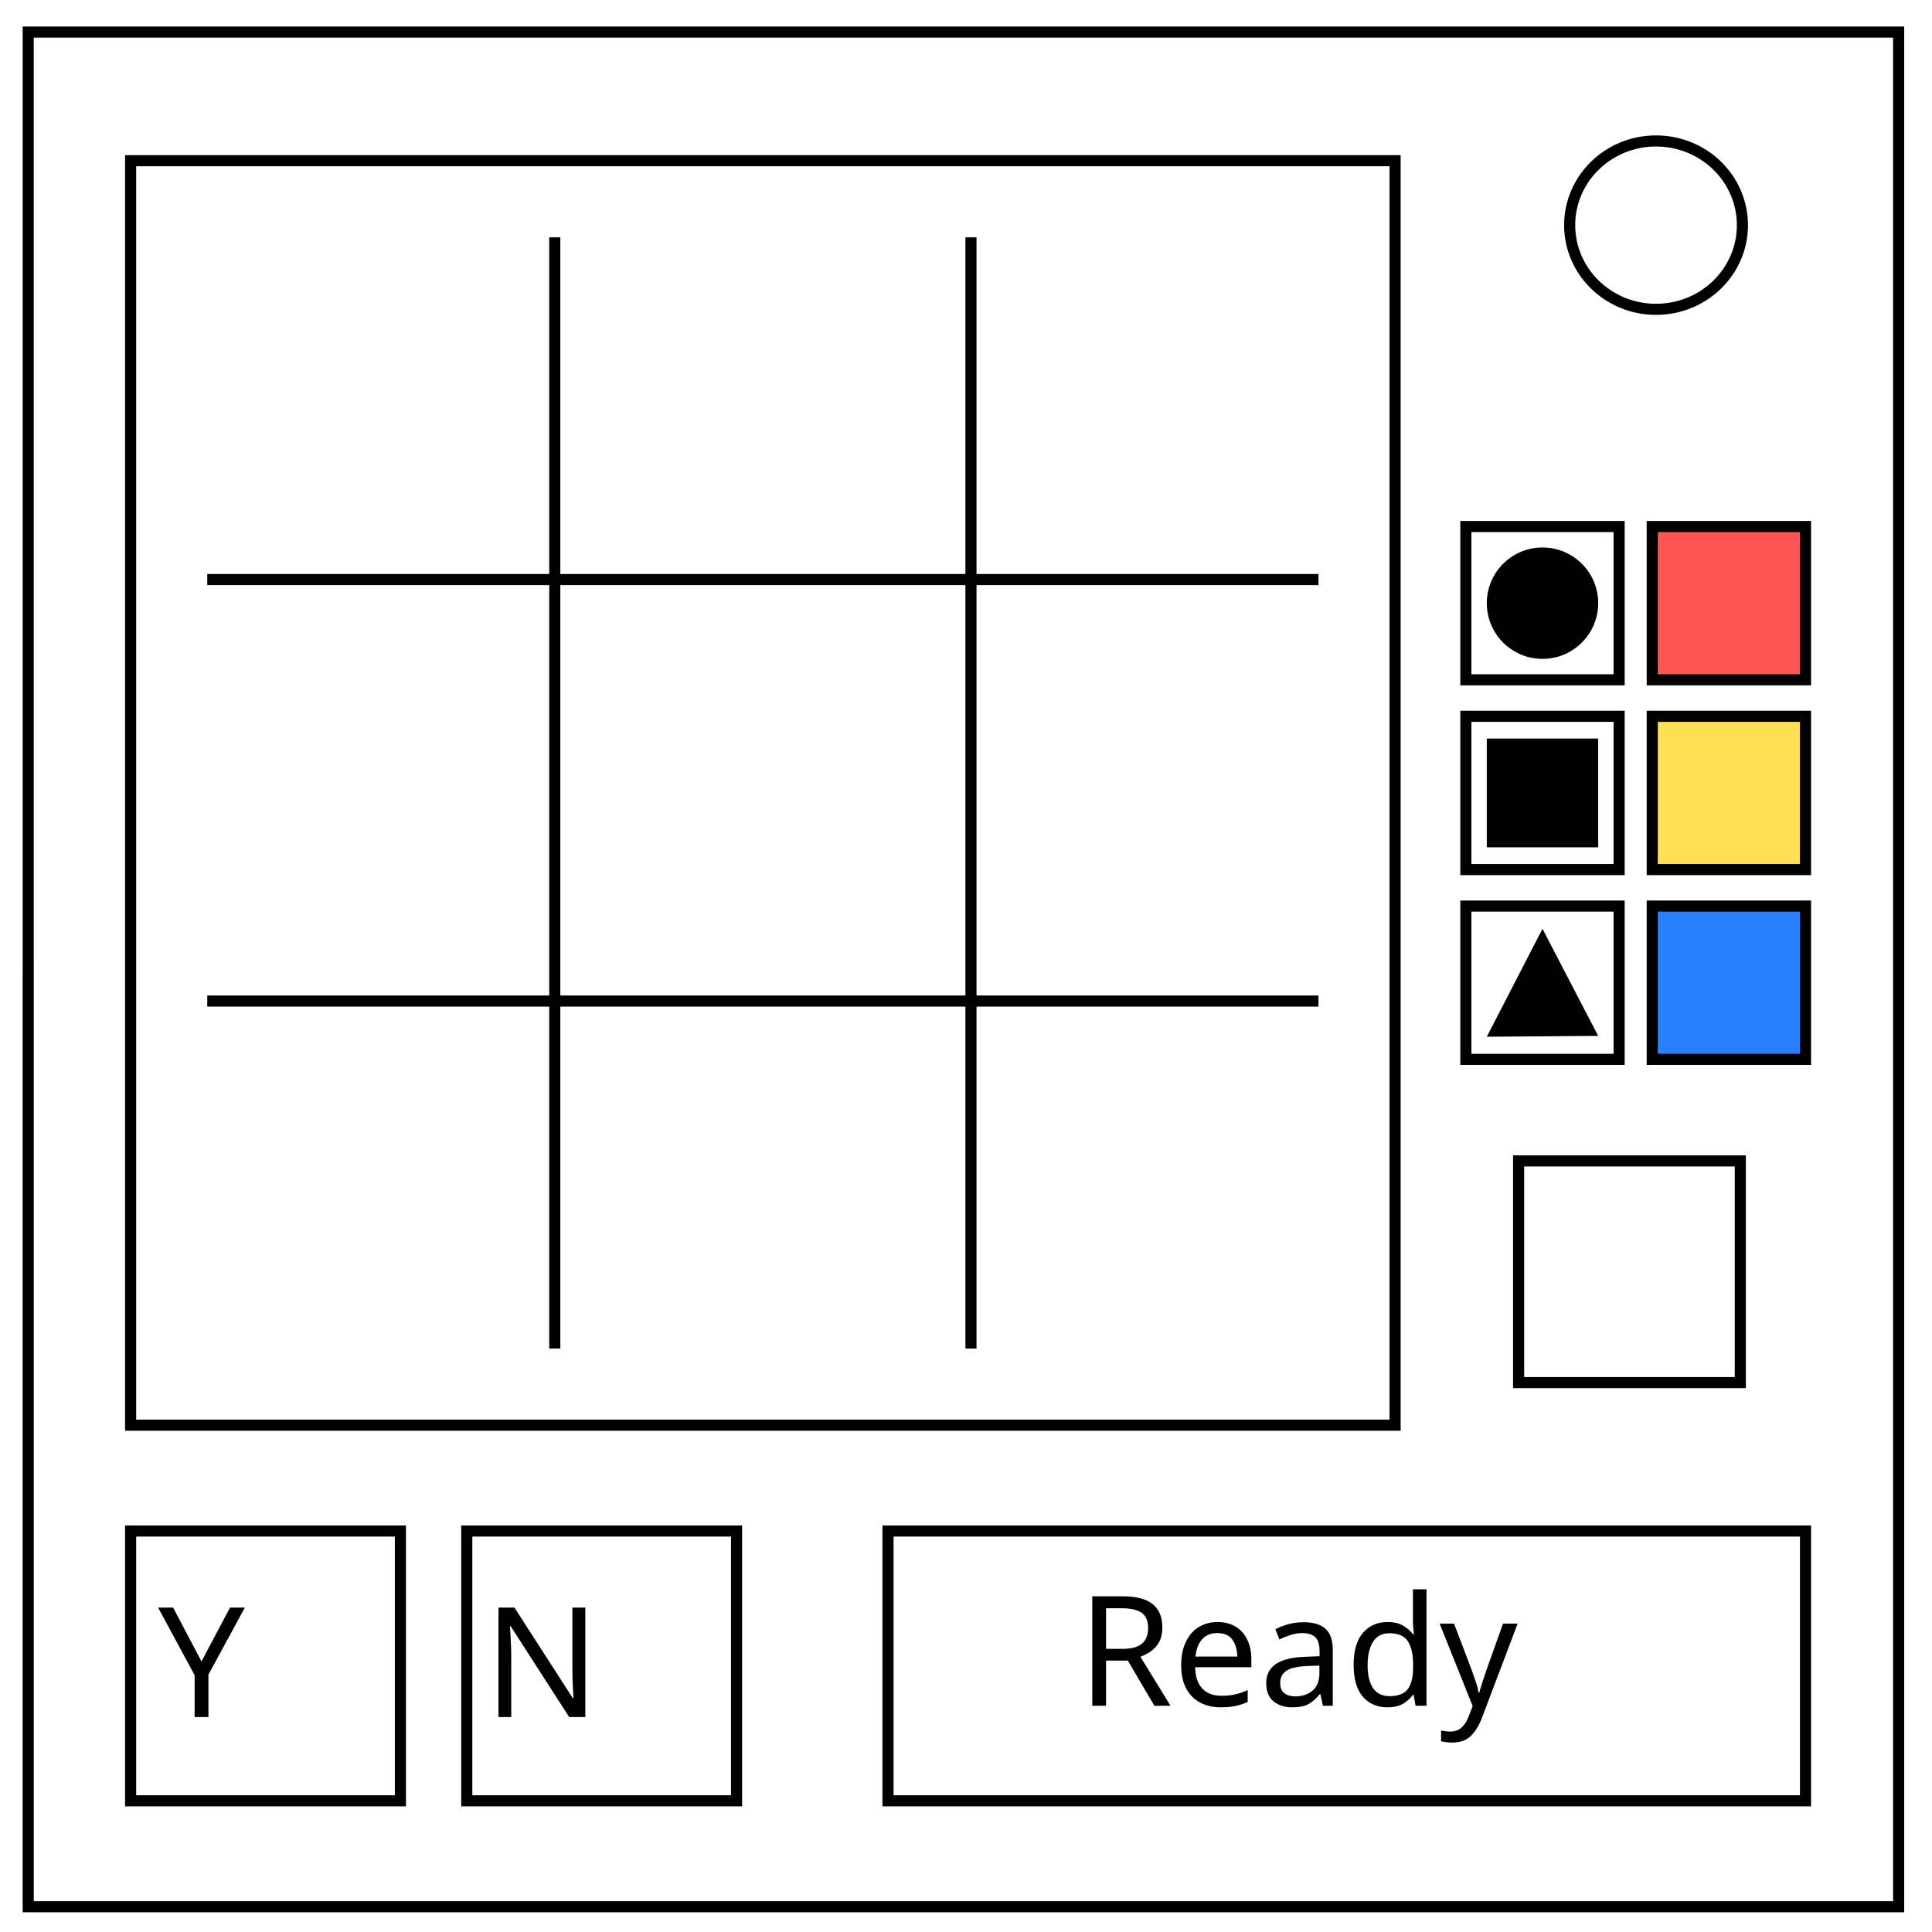
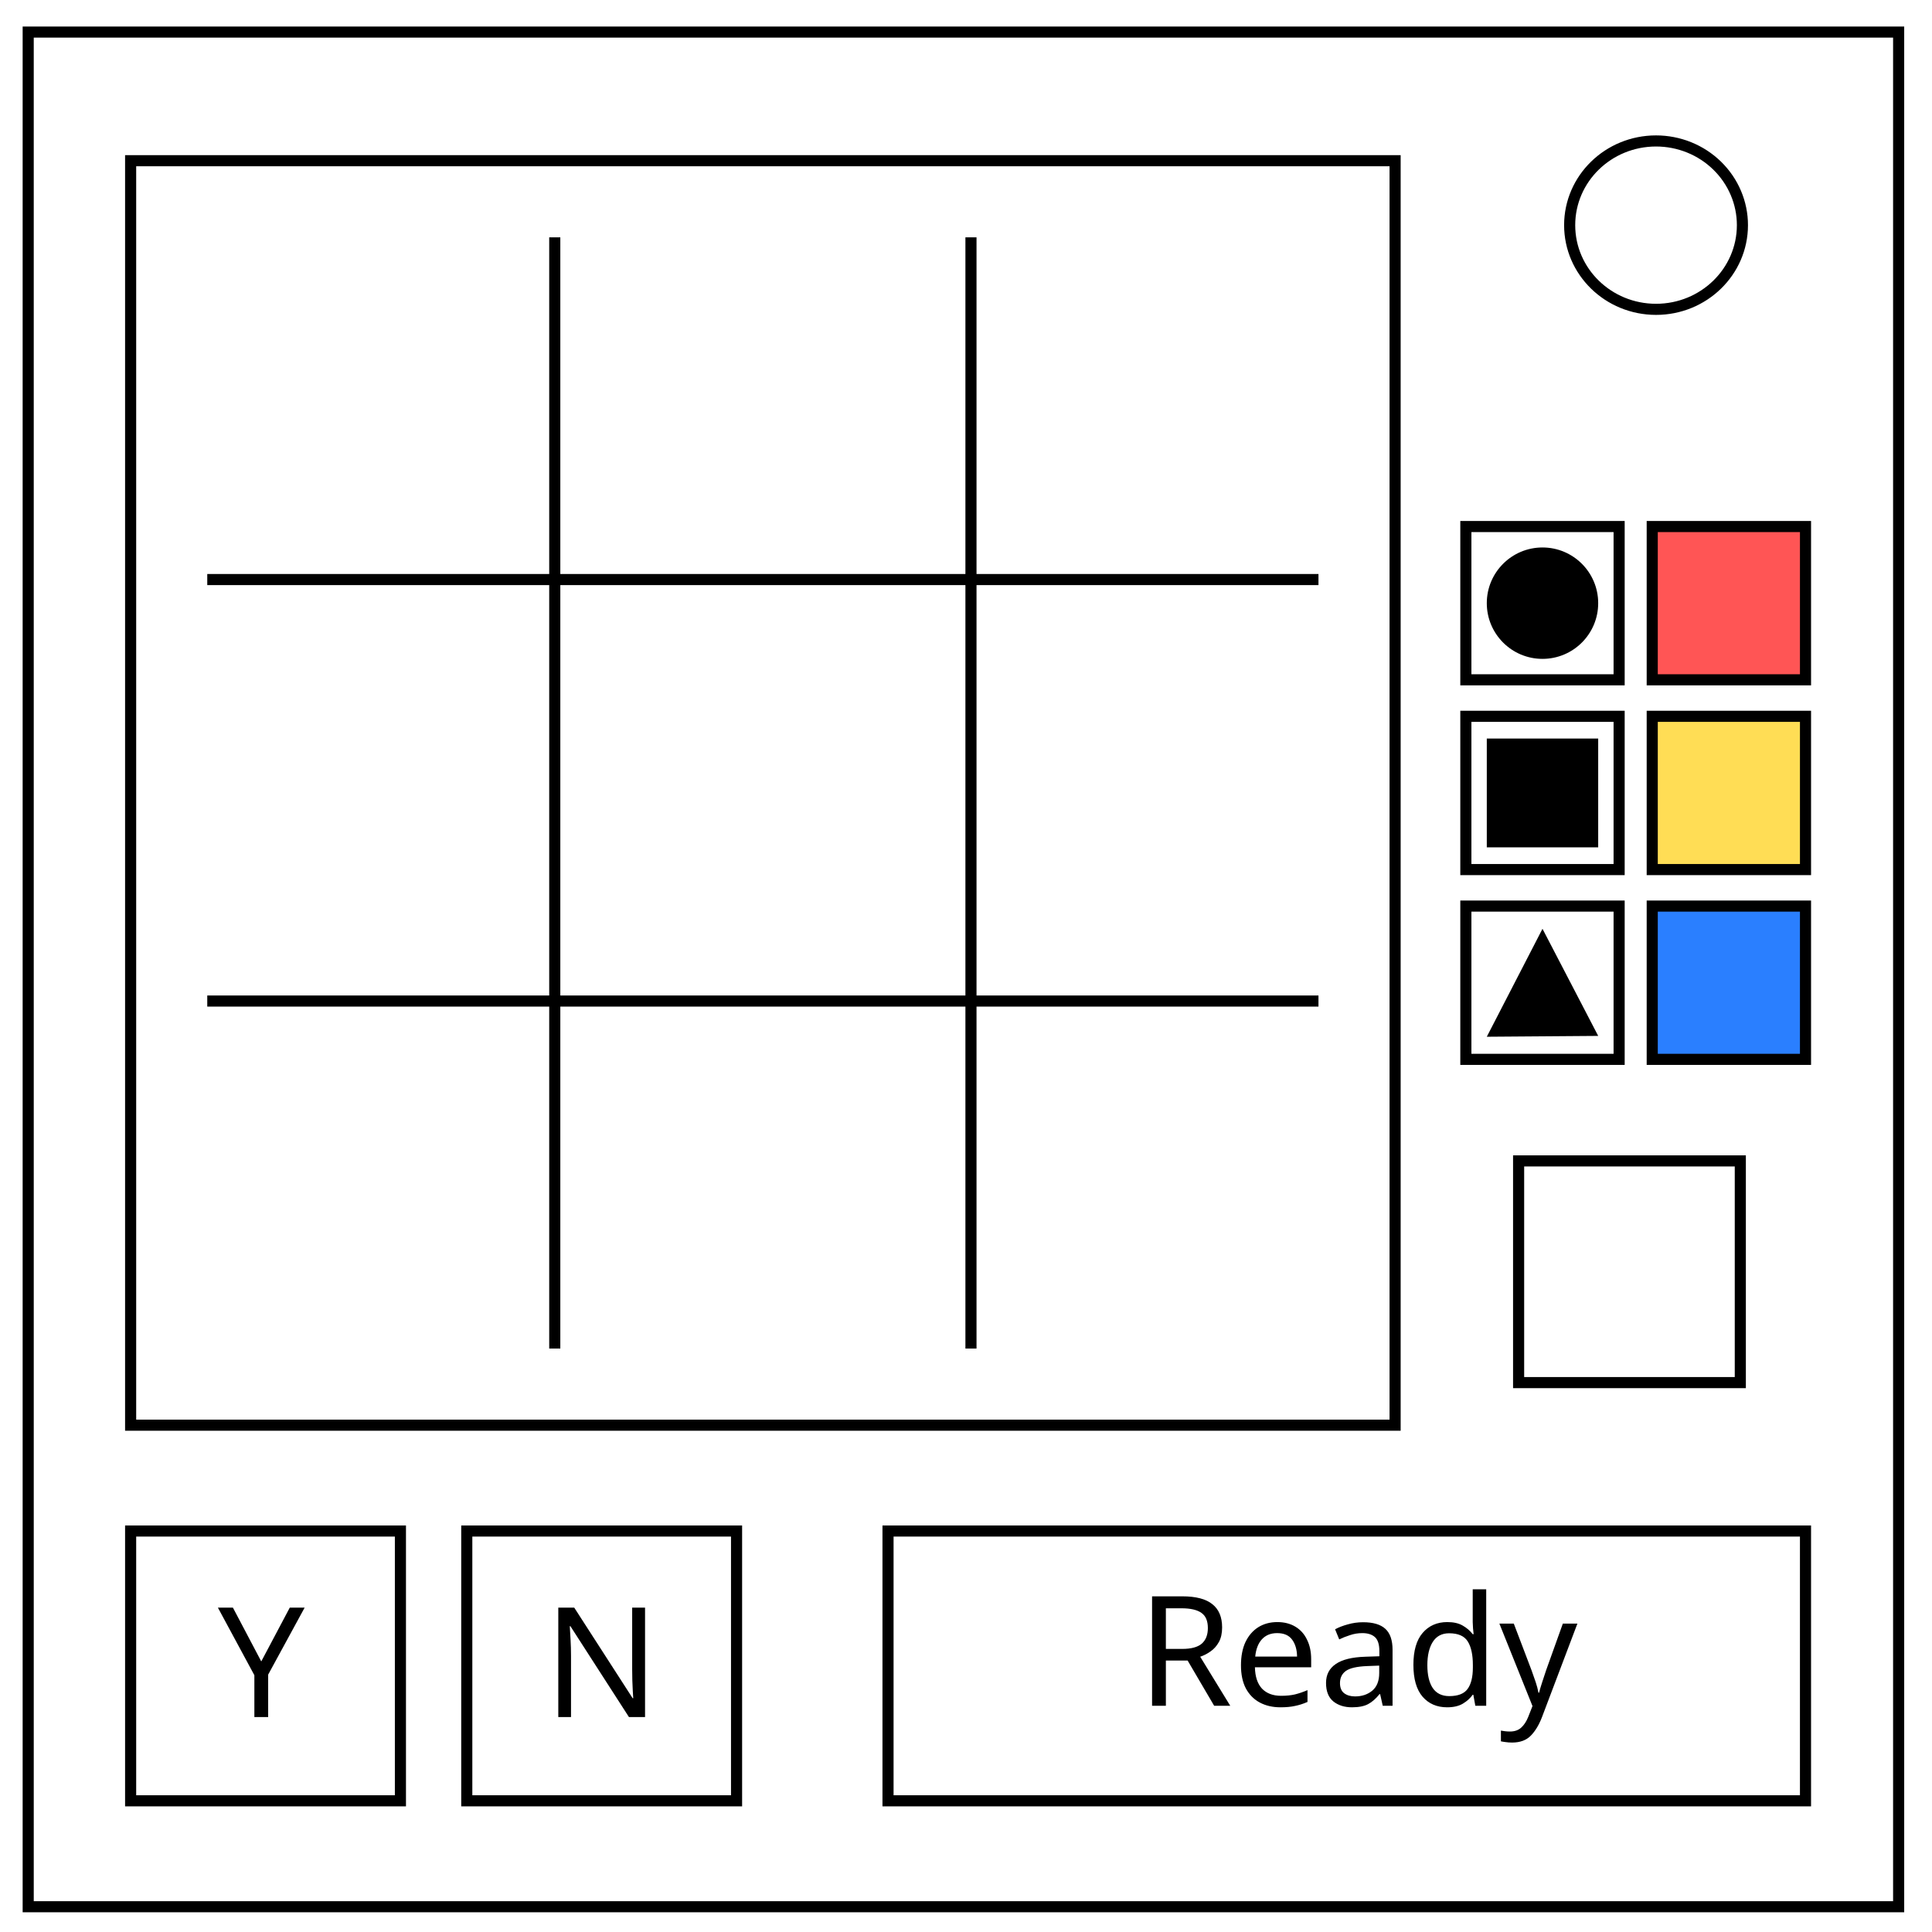
- <svg xmlns="http://www.w3.org/2000/svg" viewBox="0 0 348 348" fill="none" version="1.1" id="svg5163">
-   <defs id="defs5167" />
-   <path d="M5.079 5.776h336.913v337.67H5.08z" stroke-width="2" stroke="#000" id="path5159" />
-   <path d="M282.734 40.554c0-8.376 6.966-15.165 15.56-15.165 4.126 0 8.084 1.597 11.001 4.441 2.918 2.844 4.558 6.702 4.558 10.724 0 8.376-6.966 15.165-15.56 15.165-8.593 0-15.559-6.79-15.559-15.165z" stroke-width="2" stroke="#000" id="path5161" />
-   <rect style="fill:none;stroke:#000000;stroke-width:2;stroke-dasharray:none" id="rect452" width="227.762" height="227.762" x="23.53" y="28.947" />
-   <path style="fill:none;stroke:#000000;stroke-width:2;stroke-dasharray:none" d="M 37.334,104.392 H 237.489" id="path508" />
-   <path style="fill:none;stroke:#000000;stroke-width:2;stroke-dasharray:none" d="M 37.334,180.312 H 237.489" id="path508-0" />
-   <path style="fill:none;stroke:#000000;stroke-width:2;stroke-dasharray:none" d="M 99.927,42.751 V 242.905" id="path595" />
-   <path style="fill:none;stroke:#000000;stroke-width:2;stroke-dasharray:none" d="M 174.895,42.751 V 242.905" id="path595-9" />
-   <rect style="fill:none;stroke:#000000;stroke-width:2;stroke-dasharray:none" id="rect619" width="27.608" height="27.608" x="264.036" y="94.842" />
-   <rect style="fill:none;stroke:#000000;stroke-width:2;stroke-dasharray:none" id="rect619-8" width="27.608" height="27.608" x="264.036" y="129.024" />
-   <rect style="fill:none;stroke:#000000;stroke-width:2;stroke-dasharray:none" id="rect619-1" width="27.608" height="27.608" x="264.036" y="163.207" />
-   <rect style="fill:#ff5555;stroke:#000000;stroke-width:2;stroke-dasharray:none" id="rect619-9" width="27.608" height="27.608" x="297.607" y="94.842" />
-   <rect style="fill:#ffdd55;stroke:#000000;stroke-width:2;stroke-dasharray:none" id="rect619-17" width="27.608" height="27.608" x="297.607" y="129.024" />
-   <rect style="fill:#2a7fff;stroke:#000000;stroke-width:2;stroke-dasharray:none" id="rect619-3" width="27.608" height="27.608" x="297.607" y="163.207" />
-   <rect style="fill:none;stroke:#000000;stroke-width:2;stroke-dasharray:none" id="rect619-85" width="39.933" height="39.933" x="273.539" y="209.108" />
-   <circle style="fill:#000000;stroke:none;stroke-width:2;stroke-dasharray:none" id="path904" cx="277.84" cy="108.646" r="10.033" />
-   <rect style="fill:#000000;stroke:none;stroke-width:2;stroke-dasharray:none" id="rect906" width="20.066" height="19.592" x="267.807" y="133.032" />
-   <path style="fill:#000000;stroke:none;stroke-width:2;stroke-dasharray:none" d="m 267.807,186.742 10.033,-19.441 10.033,19.291 z" id="path908" />
-   <rect style="fill:none;stroke:#000000;stroke-width:2;stroke-dasharray:none" id="rect957" width="48.595" height="48.595" x="23.53" y="275.775" />
-   <rect style="fill:none;stroke:#000000;stroke-width:2;stroke-dasharray:none" id="rect957-6" width="48.595" height="48.595" x="84.078" y="275.775" />
-   <rect style="fill:none;stroke:#000000;stroke-width:2;stroke-dasharray:none" id="rect957-0" width="165.26" height="48.595" x="159.954" y="275.775" />
-   <text xml:space="preserve" style="font-style:normal;font-variant:normal;font-weight:normal;font-stretch:normal;font-size:27.608px;font-family:sans-serif;-inkscape-font-specification:'sans-serif, Normal';font-variant-ligatures:normal;font-variant-caps:normal;font-variant-numeric:normal;font-variant-east-asian:normal;fill:#000000;stroke:none;stroke-width:2;stroke-dasharray:none" x="47.06" y="309.285" id="text1048">
-     <tspan id="tspan1606" x="47.06" y="309.285" style="font-style:normal;font-variant:normal;font-weight:normal;font-stretch:normal;font-size:27.608px;font-family:sans-serif;-inkscape-font-specification:'sans-serif, Normal';font-variant-ligatures:normal;font-variant-caps:normal;font-variant-numeric:normal;font-variant-east-asian:normal;text-align:center;text-anchor:middle;stroke-width:2;stroke-dasharray:none">Y</tspan>
-   </text>
-   <text xml:space="preserve" style="font-style:normal;font-variant:normal;font-weight:normal;font-stretch:normal;font-size:27.608px;font-family:sans-serif;-inkscape-font-specification:'sans-serif, Normal';font-variant-ligatures:normal;font-variant-caps:normal;font-variant-numeric:normal;font-variant-east-asian:normal;fill:#000000;stroke:none;stroke-width:2;stroke-dasharray:none" x="108.376" y="309.285" id="text1048-1">
-     <tspan id="tspan1606-0" x="108.376" y="309.285" style="font-style:normal;font-variant:normal;font-weight:normal;font-stretch:normal;font-size:27.608px;font-family:sans-serif;-inkscape-font-specification:'sans-serif, Normal';font-variant-ligatures:normal;font-variant-caps:normal;font-variant-numeric:normal;font-variant-east-asian:normal;text-align:center;text-anchor:middle;stroke-width:2;stroke-dasharray:none">N</tspan>
-   </text>
-   <text xml:space="preserve" style="font-style:normal;font-variant:normal;font-weight:normal;font-stretch:normal;font-size:27.608px;font-family:sans-serif;-inkscape-font-specification:'sans-serif, Normal';font-variant-ligatures:normal;font-variant-caps:normal;font-variant-numeric:normal;font-variant-east-asian:normal;fill:#000000;stroke:none;stroke-width:2;stroke-dasharray:none" x="244.483" y="307.25" id="text1048-1-1">
-     <tspan id="tspan1606-0-8" x="244.483" y="307.25" style="font-style:normal;font-variant:normal;font-weight:normal;font-stretch:normal;font-size:27.608px;font-family:sans-serif;-inkscape-font-specification:'sans-serif, Normal';font-variant-ligatures:normal;font-variant-caps:normal;font-variant-numeric:normal;font-variant-east-asian:normal;text-align:center;text-anchor:middle;stroke-width:2;stroke-dasharray:none">Ready</tspan>
-   </text>
+ <svg xmlns="http://www.w3.org/2000/svg" viewBox="0 0 348 348" fill="none">
+   <path d="M5.079 5.776h336.913v337.67H5.08z" stroke-width="2" stroke="#000" />
+   <path d="M282.734 40.554c0-8.376 6.966-15.165 15.56-15.165 4.126 0 8.084 1.597 11.001 4.441 2.918 2.844 4.558 6.702 4.558 10.724 0 8.376-6.966 15.165-15.56 15.165-8.593 0-15.559-6.79-15.559-15.165z" stroke-width="2" stroke="#000" />
+   <path style="fill:none;stroke:#000;stroke-width:2;stroke-dasharray:none" d="M23.53 28.947h227.762v227.762H23.53zM37.334 104.392h200.155M37.334 180.312h200.155M99.927 42.75v200.155M174.895 42.75v200.155M264.036 94.842h27.608v27.608h-27.608zM264.036 129.024h27.608v27.608h-27.608zM264.036 163.207h27.608v27.608h-27.608z" />
+   <path style="fill:#f55;stroke:#000;stroke-width:2;stroke-dasharray:none" d="M297.607 94.842h27.608v27.608h-27.608z" />
+   <path style="fill:#fd5;stroke:#000;stroke-width:2;stroke-dasharray:none" d="M297.607 129.024h27.608v27.608h-27.608z" />
+   <path style="fill:#2a7fff;stroke:#000;stroke-width:2;stroke-dasharray:none" d="M297.607 163.207h27.608v27.608h-27.608z" />
+   <path style="fill:none;stroke:#000;stroke-width:2;stroke-dasharray:none" d="M273.539 209.108h39.933v39.933h-39.933z" />
+   <circle style="fill:#000;stroke:none;stroke-width:2;stroke-dasharray:none" cx="277.84" cy="108.646" r="10.033" />
+   <path style="fill:#000;stroke:none;stroke-width:2;stroke-dasharray:none" d="M267.807 133.032h20.066v19.592h-20.066zM267.807 186.742 277.84 167.3l10.033 19.291z" />
+   <path style="fill:none;stroke:#000;stroke-width:2;stroke-dasharray:none" d="M23.53 275.775h48.595v48.595H23.53zM84.078 275.775h48.595v48.595H84.078zM159.954 275.775h165.26v48.595h-165.26z" />
+   <g style="font-size:27.608px;-inkscape-font-specification:'sans-serif, Normal';fill:#000;stroke-width:2">
+     <path d="m47.06 299.264 5.135-9.69h2.678l-6.57 12.064v7.647h-2.485v-7.537l-6.57-12.175h2.705z" style="text-align:center;text-anchor:middle" aria-label="Y" />
+   </g>
+   <g style="font-size:27.608px;-inkscape-font-specification:'sans-serif, Normal';fill:#000;stroke-width:2">
+     <path d="M116.189 309.285h-2.9l-10.545-16.371h-.11l.137 2.402q.083 1.435.083 2.954v11.015h-2.291v-19.712h2.87l10.52 16.316h.11l-.083-1.325q-.028-.883-.083-1.905-.027-1.049-.027-1.96v-11.126h2.319z" style="text-align:center;text-anchor:middle" aria-label="N" />
+   </g>
+   <g aria-label="Ready" style="font-size:27.608px;-inkscape-font-specification:'sans-serif, Normal';fill:#000;stroke-width:2">
+     <path d="M212.955 287.538q3.672 0 5.411 1.408 1.767 1.38 1.767 4.197 0 1.573-.58 2.622-.58 1.05-1.49 1.684-.884.635-1.878.967l5.411 8.834h-2.898l-4.776-8.144h-3.92v8.144h-2.485v-19.712zm-.138 2.154h-2.816v7.316h2.954q2.402 0 3.506-.939 1.105-.966 1.105-2.816 0-1.933-1.16-2.733-1.16-.828-3.589-.828zM230.072 292.176q1.877 0 3.258.829 1.38.828 2.098 2.346.745 1.491.745 3.506v1.464h-10.132q.055 2.512 1.27 3.837 1.243 1.298 3.451 1.298 1.408 0 2.485-.249 1.104-.276 2.264-.773v2.126q-1.132.497-2.237.718-1.104.248-2.622.248-2.126 0-3.727-.856-1.602-.856-2.513-2.54-.883-1.684-.883-4.168 0-2.43.8-4.17.829-1.738 2.292-2.677 1.49-.939 3.451-.939zm-.028 1.988q-1.739 0-2.76 1.132-.994 1.104-1.187 3.092h7.536q-.027-1.877-.883-3.037-.856-1.187-2.706-1.187zM245.532 292.204q2.706 0 4.003 1.187 1.298 1.187 1.298 3.782v10.077h-1.767l-.47-2.098h-.11q-.966 1.215-2.043 1.794-1.076.58-2.926.58-2.015 0-3.34-1.049-1.326-1.077-1.326-3.34 0-2.21 1.74-3.396 1.739-1.215 5.355-1.325l2.513-.083v-.884q0-1.85-.801-2.567-.8-.718-2.264-.718-1.16 0-2.208.359-1.05.331-1.96.773l-.746-1.822q.966-.525 2.291-.884 1.326-.386 2.761-.386zm2.899 7.813-2.181.083q-2.76.11-3.837.883-1.05.773-1.05 2.181 0 1.242.746 1.822.773.58 1.96.58 1.85 0 3.092-1.022 1.27-1.049 1.27-3.202zM260.661 307.526q-2.76 0-4.417-1.905-1.656-1.932-1.656-5.742t1.656-5.743q1.684-1.96 4.445-1.96 1.712 0 2.788.635 1.105.635 1.795 1.546h.165q-.055-.359-.11-1.049-.055-.718-.055-1.132v-5.908h2.43v20.982h-1.961l-.359-1.988h-.11q-.663.939-1.767 1.602-1.104.662-2.844.662zm.387-2.015q2.346 0 3.285-1.27.966-1.298.966-3.893v-.442q0-2.76-.91-4.224-.912-1.49-3.369-1.49-1.96 0-2.954 1.573-.966 1.546-.966 4.17 0 2.65.966 4.113.994 1.463 2.982 1.463zM270.075 292.452h2.596l3.202 8.42q.414 1.133.745 2.126.332.994.497 1.905h.11q.166-.69.525-1.794.36-1.132.746-2.264l3.009-8.393h2.623l-6.378 16.841q-.8 2.098-2.015 3.34-1.215 1.243-3.368 1.243-.663 0-1.16-.083-.497-.055-.856-.138v-1.932q.304.055.718.11.442.055.911.055 1.27 0 2.043-.718.773-.717 1.243-1.905l.773-1.96z" style="text-align:center;text-anchor:middle" />
+   </g>
</svg>
